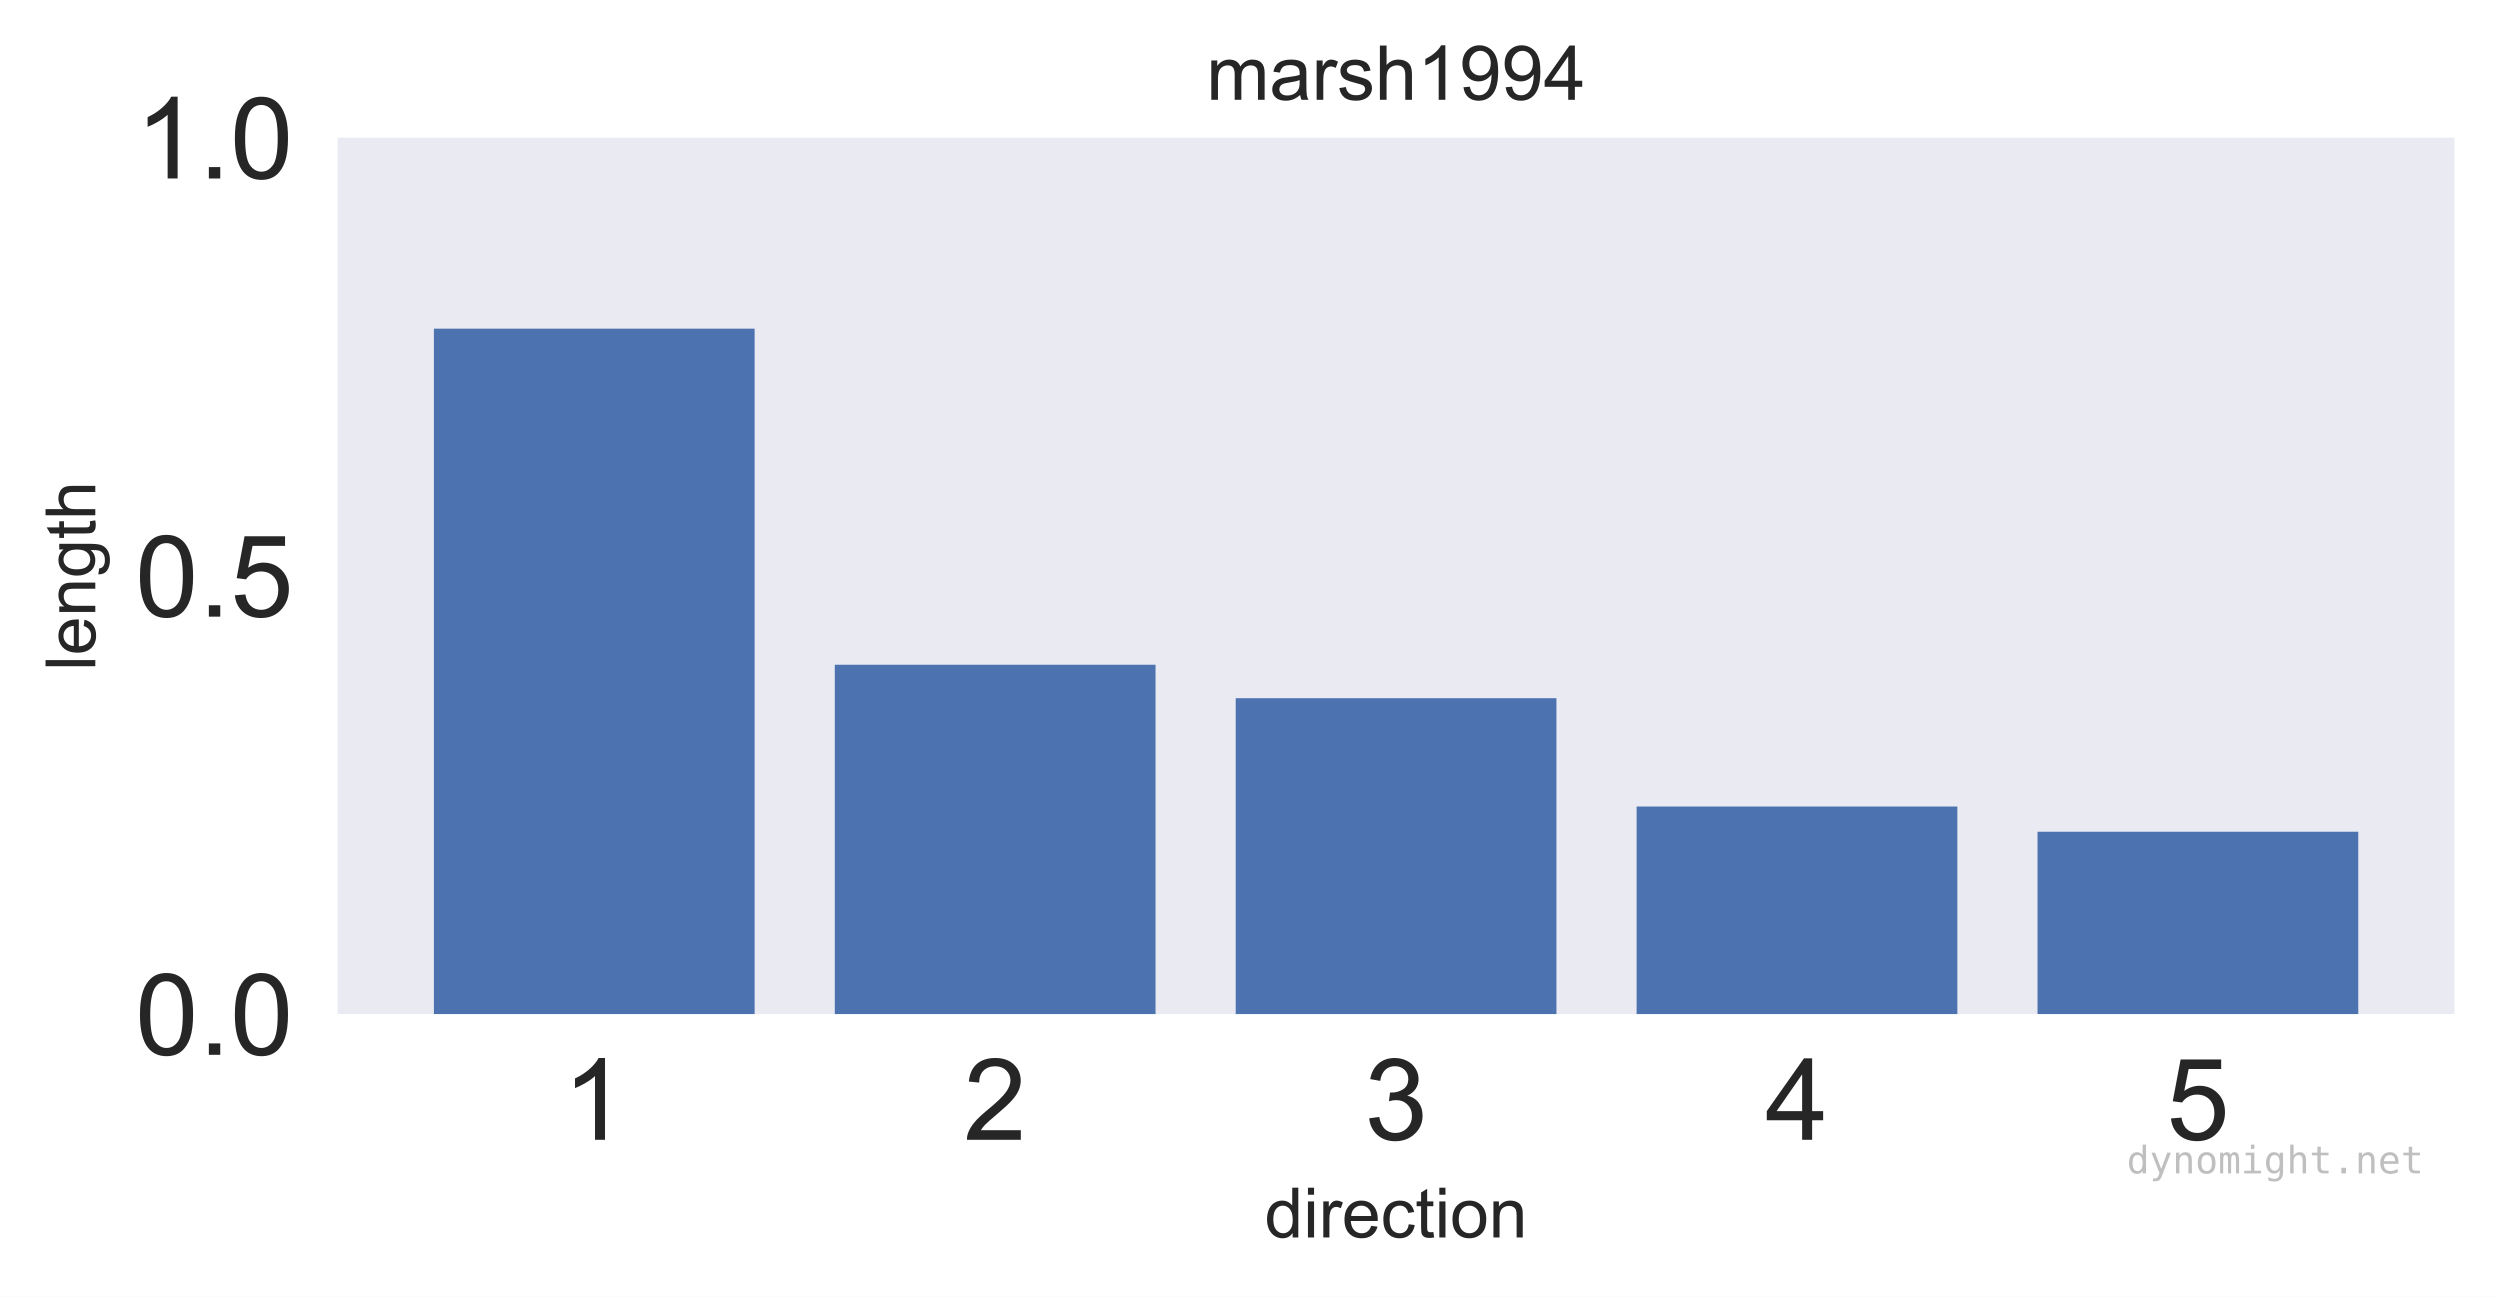
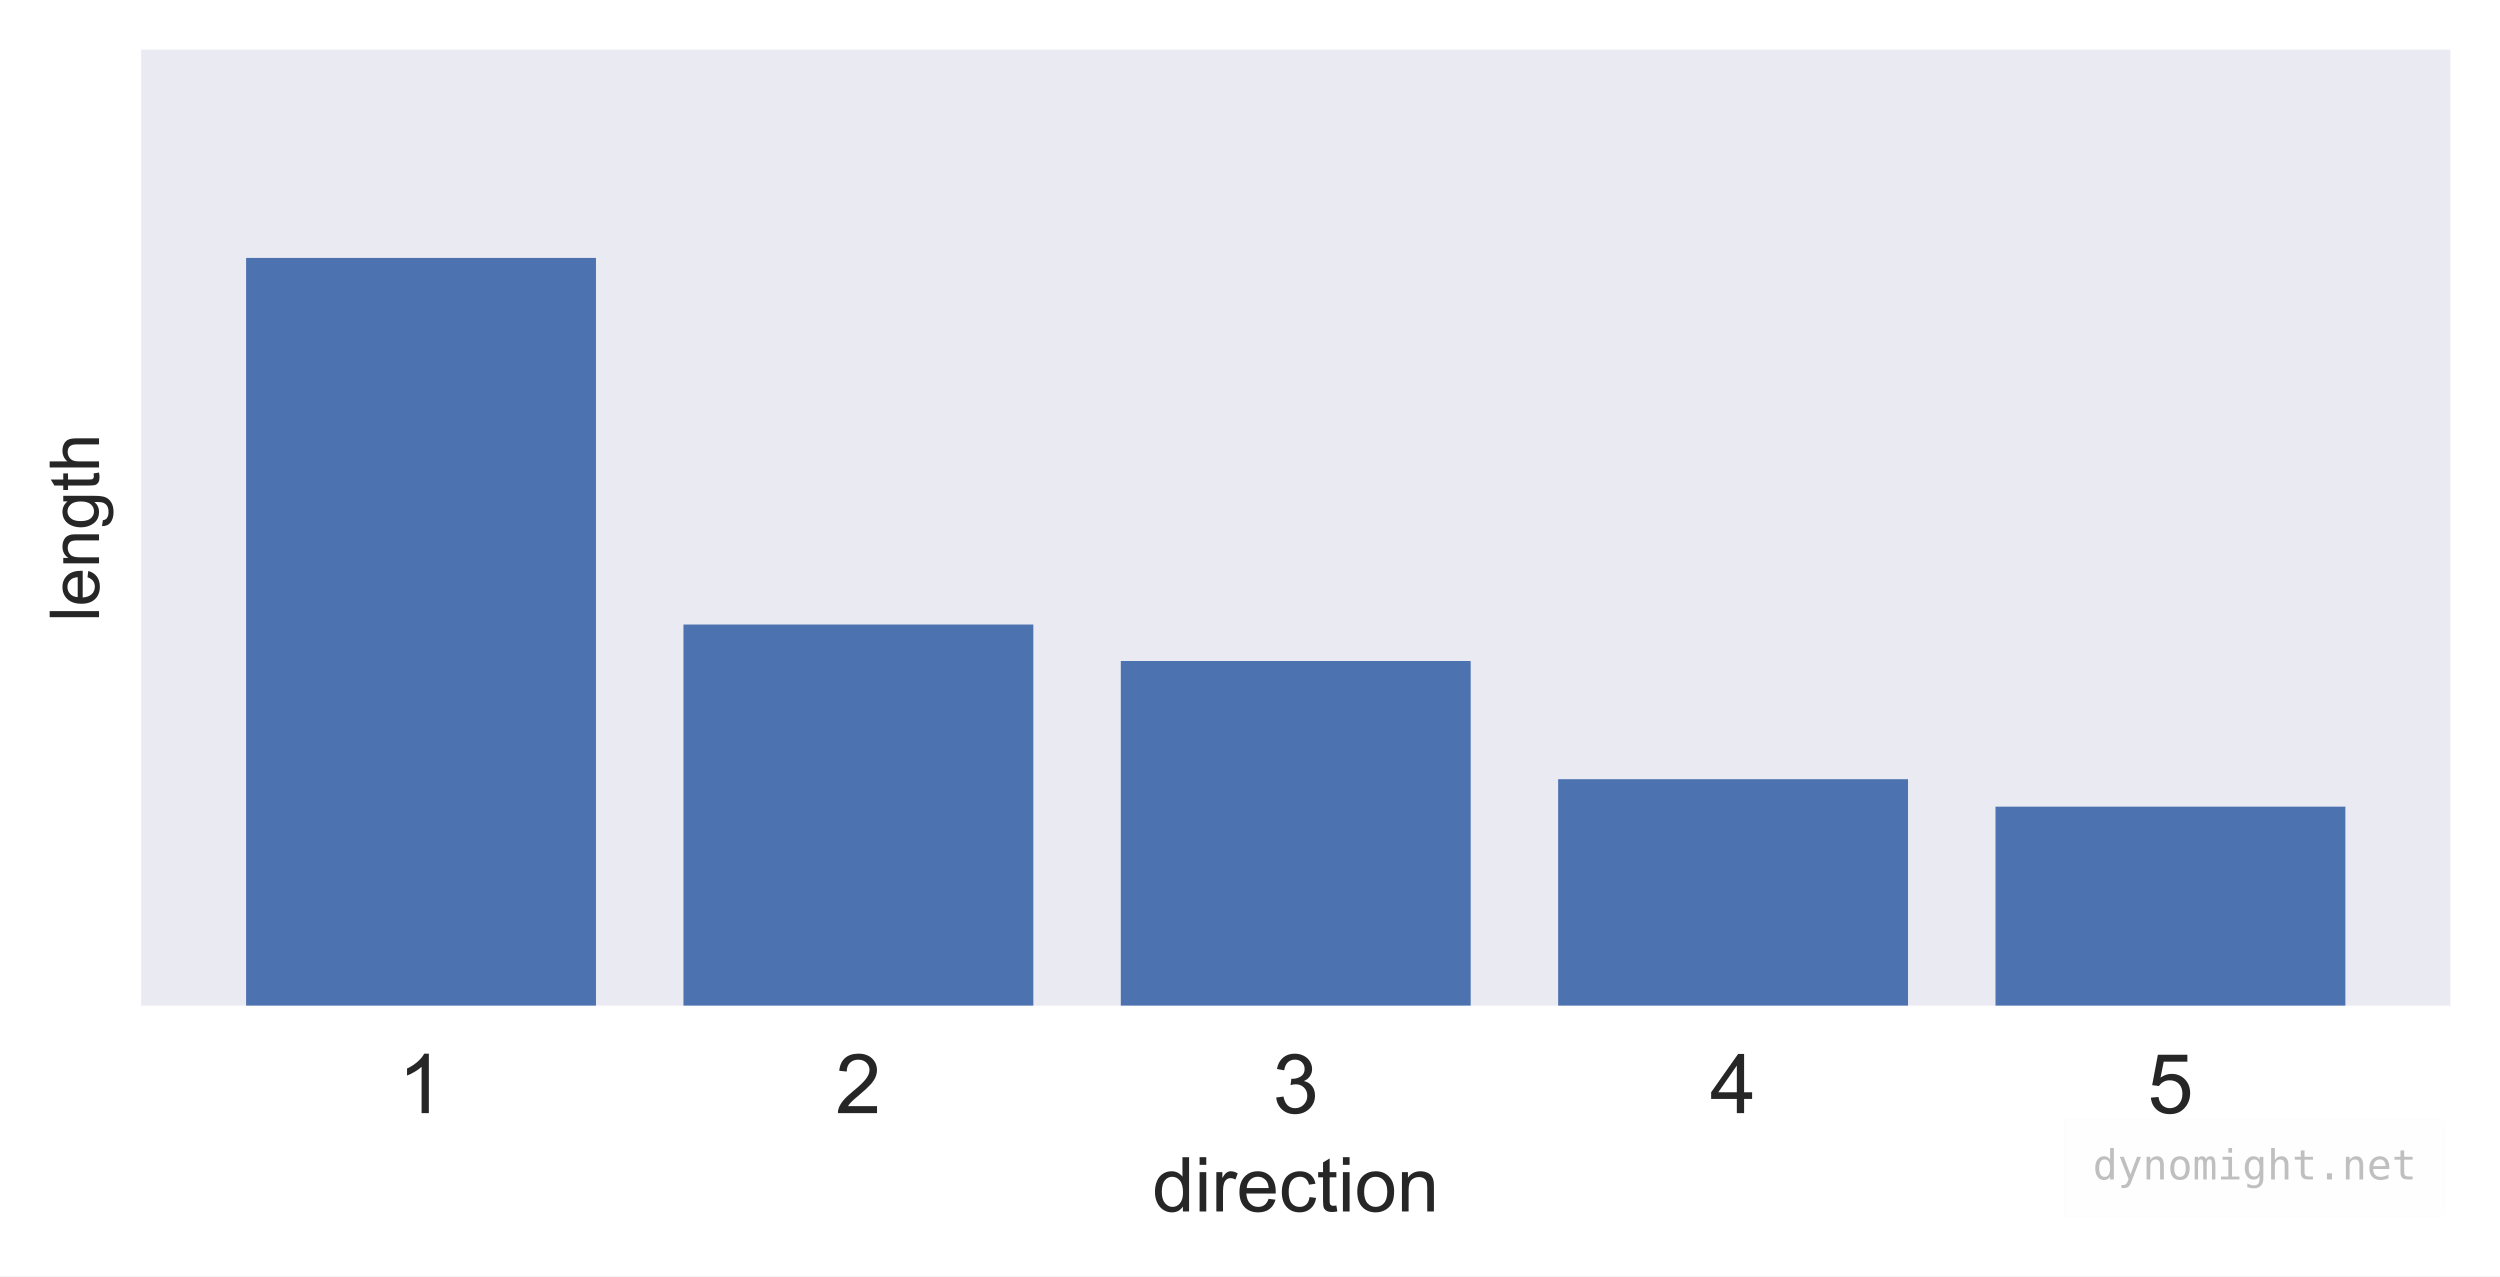
- <svg xmlns="http://www.w3.org/2000/svg" xmlns:xlink="http://www.w3.org/1999/xlink" height="205.111pt" version="1.1" viewBox="0 0 395.409 205.111" width="395.409pt">
+ <svg xmlns="http://www.w3.org/2000/svg" xmlns:xlink="http://www.w3.org/1999/xlink" height="185.034pt" version="1.1" viewBox="0 0 362.462 185.034" width="362.462pt">
  <defs>
    <style type="text/css">*{stroke-linecap:butt;stroke-linejoin:round;}</style>
  </defs>
  <g id="figure_1">
    <g id="patch_1">
-       <path d="M 0 205.111  L 395.409 205.111  L 395.409 0  L 0 0  z " style="fill:#ffffff;" />
+       <path d="M 0 185.034  L 362.462 185.034  L 362.462 0  L 0 0  z " style="fill:#ffffff;" />
    </g>
    <g id="axes_1">
      <g id="patch_2">
-         <path d="M 53.409 160.389  L 388.209 160.389  L 388.209 21.789  L 53.409 21.789  z " style="fill:#eaeaf2;" />
+         <path d="M 20.462 145.8  L 355.262 145.8  L 355.262 7.2  L 20.462 7.2  z " style="fill:#eaeaf2;" />
      </g>
      <g id="matplotlib.axis_1">
        <g id="xtick_1">
          <g id="line2d_1" />
          <g id="text_1">
-             <g style="fill:#262626;" transform="translate(88.98572 180.2734)scale(0.18 -0.18)">
+             <g style="fill:#262626;" transform="translate(57.70776 161.3894)scale(0.12 -0.12)">
              <defs>
                <path d="M 2384 0  L 1822 0  L 1822 3584  Q 1619 3391 1289 3197  Q 959 3003 697 2906  L 697 3450  Q 1169 3672 1522 3987  Q 1875 4303 2022 4600  L 2384 4600  L 2384 0  z " id="ArialMT-31" transform="scale(0.015625)" />
              </defs>
              <use xlink:href="#ArialMT-31" />
            </g>
          </g>
        </g>
        <g id="xtick_2">
          <g id="line2d_2" />
          <g id="text_2">
-             <g style="fill:#262626;" transform="translate(152.3948 180.2734)scale(0.18 -0.18)">
+             <g style="fill:#262626;" transform="translate(121.1168 161.3894)scale(0.12 -0.12)">
              <defs>
                <path d="M 3222 541  L 3222 0  L 194 0  Q 188 203 259 391  Q 375 700 629 1000  Q 884 1300 1366 1694  Q 2113 2306 2375 2664  Q 2638 3022 2638 3341  Q 2638 3675 2398 3904  Q 2159 4134 1775 4134  Q 1369 4134 1125 3890  Q 881 3647 878 3216  L 300 3275  Q 359 3922 746 4261  Q 1134 4600 1788 4600  Q 2447 4600 2831 4234  Q 3216 3869 3216 3328  Q 3216 3053 3103 2787  Q 2991 2522 2730 2228  Q 2469 1934 1863 1422  Q 1356 997 1212 845  Q 1069 694 975 541  L 3222 541  z " id="ArialMT-32" transform="scale(0.015625)" />
              </defs>
              <use xlink:href="#ArialMT-32" />
            </g>
          </g>
        </g>
        <g id="xtick_3">
          <g id="line2d_3" />
          <g id="text_3">
-             <g style="fill:#262626;" transform="translate(215.8039 180.2734)scale(0.18 -0.18)">
+             <g style="fill:#262626;" transform="translate(184.5259 161.3894)scale(0.12 -0.12)">
              <defs>
                <path d="M 269 1209  L 831 1284  Q 928 806 1161 595  Q 1394 384 1728 384  Q 2125 384 2398 659  Q 2672 934 2672 1341  Q 2672 1728 2419 1979  Q 2166 2231 1775 2231  Q 1616 2231 1378 2169  L 1441 2663  Q 1497 2656 1531 2656  Q 1891 2656 2178 2843  Q 2466 3031 2466 3422  Q 2466 3731 2256 3934  Q 2047 4138 1716 4138  Q 1388 4138 1169 3931  Q 950 3725 888 3313  L 325 3413  Q 428 3978 793 4289  Q 1159 4600 1703 4600  Q 2078 4600 2393 4439  Q 2709 4278 2876 4000  Q 3044 3722 3044 3409  Q 3044 3113 2884 2869  Q 2725 2625 2413 2481  Q 2819 2388 3044 2092  Q 3269 1797 3269 1353  Q 3269 753 2831 336  Q 2394 -81 1725 -81  Q 1122 -81 723 278  Q 325 638 269 1209  z " id="ArialMT-33" transform="scale(0.015625)" />
              </defs>
              <use xlink:href="#ArialMT-33" />
            </g>
          </g>
        </g>
        <g id="xtick_4">
          <g id="line2d_4" />
          <g id="text_4">
-             <g style="fill:#262626;" transform="translate(279.213 180.2734)scale(0.18 -0.18)">
+             <g style="fill:#262626;" transform="translate(247.935 161.3894)scale(0.12 -0.12)">
              <defs>
                <path d="M 2069 0  L 2069 1097  L 81 1097  L 81 1613  L 2172 4581  L 2631 4581  L 2631 1613  L 3250 1613  L 3250 1097  L 2631 1097  L 2631 0  L 2069 0  z M 2069 1613  L 2069 3678  L 634 1613  L 2069 1613  z " id="ArialMT-34" transform="scale(0.015625)" />
              </defs>
              <use xlink:href="#ArialMT-34" />
            </g>
          </g>
        </g>
        <g id="xtick_5">
          <g id="line2d_5" />
          <g id="text_5">
-             <g style="fill:#262626;" transform="translate(342.6221 180.2734)scale(0.18 -0.18)">
+             <g style="fill:#262626;" transform="translate(311.3441 161.3894)scale(0.12 -0.12)">
              <defs>
                <path d="M 266 1200  L 856 1250  Q 922 819 1161 601  Q 1400 384 1738 384  Q 2144 384 2425 690  Q 2706 997 2706 1503  Q 2706 1984 2436 2262  Q 2166 2541 1728 2541  Q 1456 2541 1237 2417  Q 1019 2294 894 2097  L 366 2166  L 809 4519  L 3088 4519  L 3088 3981  L 1259 3981  L 1013 2750  Q 1425 3038 1878 3038  Q 2478 3038 2890 2622  Q 3303 2206 3303 1553  Q 3303 931 2941 478  Q 2500 -78 1738 -78  Q 1113 -78 717 272  Q 322 622 266 1200  z " id="ArialMT-35" transform="scale(0.015625)" />
              </defs>
              <use xlink:href="#ArialMT-35" />
            </g>
          </g>
        </g>
        <g id="text_6">
-           <g style="fill:#262626;" transform="translate(200.0213 195.7245)scale(0.11 -0.11)">
+           <g style="fill:#262626;" transform="translate(167.0751 175.648)scale(0.11 -0.11)">
            <defs>
              <path d="M 2575 0  L 2575 419  Q 2259 -75 1647 -75  Q 1250 -75 917 144  Q 584 363 401 755  Q 219 1147 219 1656  Q 219 2153 384 2558  Q 550 2963 881 3178  Q 1213 3394 1622 3394  Q 1922 3394 2156 3267  Q 2391 3141 2538 2938  L 2538 4581  L 3097 4581  L 3097 0  L 2575 0  z M 797 1656  Q 797 1019 1065 703  Q 1334 388 1700 388  Q 2069 388 2326 689  Q 2584 991 2584 1609  Q 2584 2291 2321 2609  Q 2059 2928 1675 2928  Q 1300 2928 1048 2622  Q 797 2316 797 1656  z " id="ArialMT-64" transform="scale(0.015625)" />
              <path d="M 425 3934  L 425 4581  L 988 4581  L 988 3934  L 425 3934  z M 425 0  L 425 3319  L 988 3319  L 988 0  L 425 0  z " id="ArialMT-69" transform="scale(0.015625)" />
              <path d="M 416 0  L 416 3319  L 922 3319  L 922 2816  Q 1116 3169 1280 3281  Q 1444 3394 1641 3394  Q 1925 3394 2219 3213  L 2025 2691  Q 1819 2813 1613 2813  Q 1428 2813 1281 2702  Q 1134 2591 1072 2394  Q 978 2094 978 1738  L 978 0  L 416 0  z " id="ArialMT-72" transform="scale(0.015625)" />
              <path d="M 2694 1069  L 3275 997  Q 3138 488 2766 206  Q 2394 -75 1816 -75  Q 1088 -75 661 373  Q 234 822 234 1631  Q 234 2469 665 2931  Q 1097 3394 1784 3394  Q 2450 3394 2872 2941  Q 3294 2488 3294 1666  Q 3294 1616 3291 1516  L 816 1516  Q 847 969 1125 678  Q 1403 388 1819 388  Q 2128 388 2347 550  Q 2566 713 2694 1069  z M 847 1978  L 2700 1978  Q 2663 2397 2488 2606  Q 2219 2931 1791 2931  Q 1403 2931 1139 2672  Q 875 2413 847 1978  z " id="ArialMT-65" transform="scale(0.015625)" />
              <path d="M 2588 1216  L 3141 1144  Q 3050 572 2676 248  Q 2303 -75 1759 -75  Q 1078 -75 664 370  Q 250 816 250 1647  Q 250 2184 428 2587  Q 606 2991 970 3192  Q 1334 3394 1763 3394  Q 2303 3394 2647 3120  Q 2991 2847 3088 2344  L 2541 2259  Q 2463 2594 2264 2762  Q 2066 2931 1784 2931  Q 1359 2931 1093 2626  Q 828 2322 828 1663  Q 828 994 1084 691  Q 1341 388 1753 388  Q 2084 388 2306 591  Q 2528 794 2588 1216  z " id="ArialMT-63" transform="scale(0.015625)" />
              <path d="M 1650 503  L 1731 6  Q 1494 -44 1306 -44  Q 1000 -44 831 53  Q 663 150 594 308  Q 525 466 525 972  L 525 2881  L 113 2881  L 113 3319  L 525 3319  L 525 4141  L 1084 4478  L 1084 3319  L 1650 3319  L 1650 2881  L 1084 2881  L 1084 941  Q 1084 700 1114 631  Q 1144 563 1211 522  Q 1278 481 1403 481  Q 1497 481 1650 503  z " id="ArialMT-74" transform="scale(0.015625)" />
              <path d="M 213 1659  Q 213 2581 725 3025  Q 1153 3394 1769 3394  Q 2453 3394 2887 2945  Q 3322 2497 3322 1706  Q 3322 1066 3130 698  Q 2938 331 2570 128  Q 2203 -75 1769 -75  Q 1072 -75 642 372  Q 213 819 213 1659  z M 791 1659  Q 791 1022 1069 705  Q 1347 388 1769 388  Q 2188 388 2466 706  Q 2744 1025 2744 1678  Q 2744 2294 2464 2611  Q 2184 2928 1769 2928  Q 1347 2928 1069 2612  Q 791 2297 791 1659  z " id="ArialMT-6f" transform="scale(0.015625)" />
              <path d="M 422 0  L 422 3319  L 928 3319  L 928 2847  Q 1294 3394 1984 3394  Q 2284 3394 2536 3286  Q 2788 3178 2913 3003  Q 3038 2828 3088 2588  Q 3119 2431 3119 2041  L 3119 0  L 2556 0  L 2556 2019  Q 2556 2363 2490 2533  Q 2425 2703 2258 2804  Q 2091 2906 1866 2906  Q 1506 2906 1245 2678  Q 984 2450 984 1813  L 984 0  L 422 0  z " id="ArialMT-6e" transform="scale(0.015625)" />
            </defs>
            <use xlink:href="#ArialMT-64" />
            <use x="55.615" xlink:href="#ArialMT-69" />
            <use x="77.832" xlink:href="#ArialMT-72" />
            <use x="111.133" xlink:href="#ArialMT-65" />
            <use x="166.748" xlink:href="#ArialMT-63" />
            <use x="216.748" xlink:href="#ArialMT-74" />
            <use x="244.531" xlink:href="#ArialMT-69" />
            <use x="266.748" xlink:href="#ArialMT-6f" />
            <use x="322.363" xlink:href="#ArialMT-6e" />
          </g>
        </g>
      </g>
      <g id="matplotlib.axis_2">
-         <g id="ytick_1">
-           <g id="line2d_6" />
-           <g id="text_7">
-             <g style="fill:#262626;" transform="translate(21.38875 166.8314)scale(0.18 -0.18)">
-               <defs>
-                 <path d="M 266 2259  Q 266 3072 433 3567  Q 600 4063 929 4331  Q 1259 4600 1759 4600  Q 2128 4600 2406 4451  Q 2684 4303 2865 4023  Q 3047 3744 3150 3342  Q 3253 2941 3253 2259  Q 3253 1453 3087 958  Q 2922 463 2592 192  Q 2263 -78 1759 -78  Q 1097 -78 719 397  Q 266 969 266 2259  z M 844 2259  Q 844 1131 1108 757  Q 1372 384 1759 384  Q 2147 384 2411 759  Q 2675 1134 2675 2259  Q 2675 3391 2411 3762  Q 2147 4134 1753 4134  Q 1366 4134 1134 3806  Q 844 3388 844 2259  z " id="ArialMT-30" transform="scale(0.015625)" />
-                 <path d="M 581 0  L 581 641  L 1222 641  L 1222 0  L 581 0  z " id="ArialMT-2e" transform="scale(0.015625)" />
-               </defs>
-               <use xlink:href="#ArialMT-30" />
-               <use x="55.615" xlink:href="#ArialMT-2e" />
-               <use x="83.398" xlink:href="#ArialMT-30" />
-             </g>
-           </g>
-         </g>
-         <g id="ytick_2">
-           <g id="line2d_7" />
-           <g id="text_8">
-             <g style="fill:#262626;" transform="translate(21.38875 97.53141)scale(0.18 -0.18)">
-               <use xlink:href="#ArialMT-30" />
-               <use x="55.615" xlink:href="#ArialMT-2e" />
-               <use x="83.398" xlink:href="#ArialMT-35" />
-             </g>
-           </g>
-         </g>
-         <g id="ytick_3">
-           <g id="line2d_8" />
-           <g id="text_9">
-             <g style="fill:#262626;" transform="translate(21.38875 28.23141)scale(0.18 -0.18)">
-               <use xlink:href="#ArialMT-31" />
-               <use x="55.615" xlink:href="#ArialMT-2e" />
-               <use x="83.398" xlink:href="#ArialMT-30" />
-             </g>
-           </g>
-         </g>
-         <g id="text_10">
-           <g style="fill:#262626;" transform="translate(15.07359 106.0734)rotate(-90)scale(0.11 -0.11)">
+         <g id="text_7">
+           <g style="fill:#262626;" transform="translate(14.35781 90.12188)rotate(-90)scale(0.1 -0.1)">
            <defs>
              <path d="M 409 0  L 409 4581  L 972 4581  L 972 0  L 409 0  z " id="ArialMT-6c" transform="scale(0.015625)" />
              <path d="M 319 -275  L 866 -356  Q 900 -609 1056 -725  Q 1266 -881 1628 -881  Q 2019 -881 2231 -725  Q 2444 -569 2519 -288  Q 2563 -116 2559 434  Q 2191 0 1641 0  Q 956 0 581 494  Q 206 988 206 1678  Q 206 2153 378 2554  Q 550 2956 876 3175  Q 1203 3394 1644 3394  Q 2231 3394 2613 2919  L 2613 3319  L 3131 3319  L 3131 450  Q 3131 -325 2973 -648  Q 2816 -972 2473 -1159  Q 2131 -1347 1631 -1347  Q 1038 -1347 672 -1080  Q 306 -813 319 -275  z M 784 1719  Q 784 1066 1043 766  Q 1303 466 1694 466  Q 2081 466 2343 764  Q 2606 1063 2606 1700  Q 2606 2309 2336 2618  Q 2066 2928 1684 2928  Q 1309 2928 1046 2623  Q 784 2319 784 1719  z " id="ArialMT-67" transform="scale(0.015625)" />
              <path d="M 422 0  L 422 4581  L 984 4581  L 984 2938  Q 1378 3394 1978 3394  Q 2347 3394 2619 3248  Q 2891 3103 3008 2847  Q 3125 2591 3125 2103  L 3125 0  L 2563 0  L 2563 2103  Q 2563 2525 2380 2717  Q 2197 2909 1863 2909  Q 1613 2909 1392 2779  Q 1172 2650 1078 2428  Q 984 2206 984 1816  L 984 0  L 422 0  z " id="ArialMT-68" transform="scale(0.015625)" />
            </defs>
            <use xlink:href="#ArialMT-6c" />
            <use x="22.217" xlink:href="#ArialMT-65" />
            <use x="77.832" xlink:href="#ArialMT-6e" />
            <use x="133.447" xlink:href="#ArialMT-67" />
            <use x="189.062" xlink:href="#ArialMT-74" />
            <use x="216.846" xlink:href="#ArialMT-68" />
          </g>
        </g>
      </g>
      <g id="patch_3">
-         <path clip-path="url(#p81c9b58ed2)" d="M 68.627 160.389  L 119.354 160.389  L 119.354 51.985  L 68.627 51.985  z " style="fill:#4c72b0;" />
+         <path clip-path="url(#p8019b79f96)" d="M 35.681 145.8  L 86.408 145.8  L 86.408 37.396  L 35.681 37.396  z " style="fill:#4c72b0;" />
      </g>
      <g id="patch_4">
-         <path clip-path="url(#p81c9b58ed2)" d="M 132.036 160.389  L 182.763 160.389  L 182.763 105.136  L 132.036 105.136  z " style="fill:#4c72b0;" />
+         <path clip-path="url(#p8019b79f96)" d="M 99.09 145.8  L 149.817 145.8  L 149.817 90.547  L 99.09 90.547  z " style="fill:#4c72b0;" />
      </g>
      <g id="patch_5">
-         <path clip-path="url(#p81c9b58ed2)" d="M 195.445 160.389  L 246.172 160.389  L 246.172 110.427  L 195.445 110.427  z " style="fill:#4c72b0;" />
+         <path clip-path="url(#p8019b79f96)" d="M 162.499 145.8  L 213.226 145.8  L 213.226 95.838  L 162.499 95.838  z " style="fill:#4c72b0;" />
      </g>
      <g id="patch_6">
-         <path clip-path="url(#p81c9b58ed2)" d="M 258.854 160.389  L 309.581 160.389  L 309.581 127.565  L 258.854 127.565  z " style="fill:#4c72b0;" />
+         <path clip-path="url(#p8019b79f96)" d="M 225.908 145.8  L 276.635 145.8  L 276.635 112.976  L 225.908 112.976  z " style="fill:#4c72b0;" />
      </g>
      <g id="patch_7">
-         <path clip-path="url(#p81c9b58ed2)" d="M 322.263 160.389  L 372.991 160.389  L 372.991 131.545  L 322.263 131.545  z " style="fill:#4c72b0;" />
+         <path clip-path="url(#p8019b79f96)" d="M 289.317 145.8  L 340.044 145.8  L 340.044 116.955  L 289.317 116.955  z " style="fill:#4c72b0;" />
      </g>
      <g id="patch_8">
-         <path d="M 53.409 160.389  L 53.409 21.789  " style="fill:none;" />
+         <path d="M 20.462 145.8  L 20.462 7.2  " style="fill:none;" />
      </g>
      <g id="patch_9">
-         <path d="M 388.209 160.389  L 388.209 21.789  " style="fill:none;" />
+         <path d="M 355.262 145.8  L 355.262 7.2  " style="fill:none;" />
      </g>
      <g id="patch_10">
-         <path d="M 53.409 160.389  L 388.209 160.389  " style="fill:none;" />
+         <path d="M 20.462 145.8  L 355.262 145.8  " style="fill:none;" />
      </g>
      <g id="patch_11">
-         <path d="M 53.409 21.789  L 388.209 21.789  " style="fill:none;" />
-       </g>
-       <g id="text_11">
-         <g style="fill:#262626;" transform="translate(190.7937 15.78937)scale(0.12 -0.12)">
-           <defs>
-             <path d="M 422 0  L 422 3319  L 925 3319  L 925 2853  Q 1081 3097 1340 3245  Q 1600 3394 1931 3394  Q 2300 3394 2536 3241  Q 2772 3088 2869 2813  Q 3263 3394 3894 3394  Q 4388 3394 4653 3120  Q 4919 2847 4919 2278  L 4919 0  L 4359 0  L 4359 2091  Q 4359 2428 4304 2576  Q 4250 2725 4106 2815  Q 3963 2906 3769 2906  Q 3419 2906 3187 2673  Q 2956 2441 2956 1928  L 2956 0  L 2394 0  L 2394 2156  Q 2394 2531 2256 2718  Q 2119 2906 1806 2906  Q 1569 2906 1367 2781  Q 1166 2656 1075 2415  Q 984 2175 984 1722  L 984 0  L 422 0  z " id="ArialMT-6d" transform="scale(0.015625)" />
-             <path d="M 2588 409  Q 2275 144 1986 34  Q 1697 -75 1366 -75  Q 819 -75 525 192  Q 231 459 231 875  Q 231 1119 342 1320  Q 453 1522 633 1644  Q 813 1766 1038 1828  Q 1203 1872 1538 1913  Q 2219 1994 2541 2106  Q 2544 2222 2544 2253  Q 2544 2597 2384 2738  Q 2169 2928 1744 2928  Q 1347 2928 1158 2789  Q 969 2650 878 2297  L 328 2372  Q 403 2725 575 2942  Q 747 3159 1072 3276  Q 1397 3394 1825 3394  Q 2250 3394 2515 3294  Q 2781 3194 2906 3042  Q 3031 2891 3081 2659  Q 3109 2516 3109 2141  L 3109 1391  Q 3109 606 3145 398  Q 3181 191 3288 0  L 2700 0  Q 2613 175 2588 409  z M 2541 1666  Q 2234 1541 1622 1453  Q 1275 1403 1131 1340  Q 988 1278 909 1158  Q 831 1038 831 891  Q 831 666 1001 516  Q 1172 366 1500 366  Q 1825 366 2078 508  Q 2331 650 2450 897  Q 2541 1088 2541 1459  L 2541 1666  z " id="ArialMT-61" transform="scale(0.015625)" />
-             <path d="M 197 991  L 753 1078  Q 800 744 1014 566  Q 1228 388 1613 388  Q 2000 388 2187 545  Q 2375 703 2375 916  Q 2375 1106 2209 1216  Q 2094 1291 1634 1406  Q 1016 1563 777 1677  Q 538 1791 414 1992  Q 291 2194 291 2438  Q 291 2659 392 2848  Q 494 3038 669 3163  Q 800 3259 1026 3326  Q 1253 3394 1513 3394  Q 1903 3394 2198 3281  Q 2494 3169 2634 2976  Q 2775 2784 2828 2463  L 2278 2388  Q 2241 2644 2061 2787  Q 1881 2931 1553 2931  Q 1166 2931 1000 2803  Q 834 2675 834 2503  Q 834 2394 903 2306  Q 972 2216 1119 2156  Q 1203 2125 1616 2013  Q 2213 1853 2448 1751  Q 2684 1650 2818 1456  Q 2953 1263 2953 975  Q 2953 694 2789 445  Q 2625 197 2315 61  Q 2006 -75 1616 -75  Q 969 -75 630 194  Q 291 463 197 991  z " id="ArialMT-73" transform="scale(0.015625)" />
-             <path d="M 350 1059  L 891 1109  Q 959 728 1153 556  Q 1347 384 1650 384  Q 1909 384 2104 503  Q 2300 622 2425 820  Q 2550 1019 2634 1356  Q 2719 1694 2719 2044  Q 2719 2081 2716 2156  Q 2547 1888 2255 1720  Q 1963 1553 1622 1553  Q 1053 1553 659 1965  Q 266 2378 266 3053  Q 266 3750 677 4175  Q 1088 4600 1706 4600  Q 2153 4600 2523 4359  Q 2894 4119 3086 3673  Q 3278 3228 3278 2384  Q 3278 1506 3087 986  Q 2897 466 2520 194  Q 2144 -78 1638 -78  Q 1100 -78 759 220  Q 419 519 350 1059  z M 2653 3081  Q 2653 3566 2395 3850  Q 2138 4134 1775 4134  Q 1400 4134 1122 3828  Q 844 3522 844 3034  Q 844 2597 1108 2323  Q 1372 2050 1759 2050  Q 2150 2050 2401 2323  Q 2653 2597 2653 3081  z " id="ArialMT-39" transform="scale(0.015625)" />
-           </defs>
-           <use xlink:href="#ArialMT-6d" />
-           <use x="83.301" xlink:href="#ArialMT-61" />
-           <use x="138.916" xlink:href="#ArialMT-72" />
-           <use x="172.217" xlink:href="#ArialMT-73" />
-           <use x="222.217" xlink:href="#ArialMT-68" />
-           <use x="277.832" xlink:href="#ArialMT-31" />
-           <use x="333.447" xlink:href="#ArialMT-39" />
-           <use x="389.062" xlink:href="#ArialMT-39" />
-           <use x="444.678" xlink:href="#ArialMT-34" />
-         </g>
+         <path d="M 20.462 7.2  L 355.262 7.2  " style="fill:none;" />
      </g>
    </g>
-     <g id="text_12">
-       <g style="fill:#808080;opacity:0.5;" transform="translate(336.3687 185.5894)scale(0.06 -0.06)">
-         <defs>
-           <path d="M 2681 3053  L 2681 4863  L 3256 4863  L 3256 0  L 2681 0  L 2681 441  Q 2538 181 2298 45  Q 2059 -91 1747 -91  Q 1113 -91 748 401  Q 384 894 384 1759  Q 384 2613 750 3098  Q 1116 3584 1747 3584  Q 2063 3584 2303 3448  Q 2544 3313 2681 3053  z M 991 1747  Q 991 1078 1203 737  Q 1416 397 1831 397  Q 2247 397 2464 740  Q 2681 1084 2681 1747  Q 2681 2413 2464 2755  Q 2247 3097 1831 3097  Q 1416 3097 1203 2756  Q 991 2416 991 1747  z " id="DejaVuSansMono-64" transform="scale(0.015625)" />
-           <path d="M 2681 1125  Q 2538 759 2316 163  Q 2006 -663 1900 -844  Q 1756 -1088 1540 -1209  Q 1325 -1331 1038 -1331  L 575 -1331  L 575 -850  L 916 -850  Q 1169 -850 1312 -703  Q 1456 -556 1678 56  L 325 3500  L 934 3500  L 1972 763  L 2994 3500  L 3603 3500  L 2681 1125  z " id="DejaVuSansMono-79" transform="scale(0.015625)" />
-           <path d="M 3284 2169  L 3284 0  L 2706 0  L 2706 2169  Q 2706 2641 2540 2862  Q 2375 3084 2022 3084  Q 1619 3084 1401 2798  Q 1184 2513 1184 1978  L 1184 0  L 609 0  L 609 3500  L 1184 3500  L 1184 2975  Q 1338 3275 1600 3429  Q 1863 3584 2222 3584  Q 2756 3584 3020 3232  Q 3284 2881 3284 2169  z " id="DejaVuSansMono-6e" transform="scale(0.015625)" />
-           <path d="M 1925 3097  Q 1488 3097 1263 2756  Q 1038 2416 1038 1747  Q 1038 1081 1263 739  Q 1488 397 1925 397  Q 2366 397 2591 739  Q 2816 1081 2816 1747  Q 2816 2416 2591 2756  Q 2366 3097 1925 3097  z M 1925 3584  Q 2653 3584 3039 3112  Q 3425 2641 3425 1747  Q 3425 850 3040 379  Q 2656 -91 1925 -91  Q 1197 -91 812 379  Q 428 850 428 1747  Q 428 2641 812 3112  Q 1197 3584 1925 3584  z " id="DejaVuSansMono-6f" transform="scale(0.015625)" />
-           <path d="M 2113 3144  Q 2219 3369 2383 3476  Q 2547 3584 2778 3584  Q 3200 3584 3373 3257  Q 3547 2931 3547 2028  L 3547 0  L 3022 0  L 3022 2003  Q 3022 2744 2939 2923  Q 2856 3103 2638 3103  Q 2388 3103 2295 2911  Q 2203 2719 2203 2003  L 2203 0  L 1678 0  L 1678 2003  Q 1678 2753 1589 2928  Q 1500 3103 1269 3103  Q 1041 3103 952 2911  Q 863 2719 863 2003  L 863 0  L 341 0  L 341 3500  L 863 3500  L 863 3200  Q 966 3388 1120 3486  Q 1275 3584 1472 3584  Q 1709 3584 1867 3475  Q 2025 3366 2113 3144  z " id="DejaVuSansMono-6d" transform="scale(0.015625)" />
-           <path d="M 800 3500  L 2272 3500  L 2272 447  L 3413 447  L 3413 0  L 556 0  L 556 447  L 1697 447  L 1697 3053  L 800 3053  L 800 3500  z M 1697 4863  L 2272 4863  L 2272 4134  L 1697 4134  L 1697 4863  z " id="DejaVuSansMono-69" transform="scale(0.015625)" />
-           <path d="M 2681 1778  Q 2681 2425 2470 2761  Q 2259 3097 1856 3097  Q 1434 3097 1212 2761  Q 991 2425 991 1778  Q 991 1131 1214 792  Q 1438 453 1863 453  Q 2259 453 2470 793  Q 2681 1134 2681 1778  z M 3256 225  Q 3256 -563 2884 -969  Q 2513 -1375 1791 -1375  Q 1553 -1375 1293 -1331  Q 1034 -1288 775 -1203  L 775 -634  Q 1081 -778 1331 -847  Q 1581 -916 1791 -916  Q 2256 -916 2468 -662  Q 2681 -409 2681 141  L 2681 166  L 2681 556  Q 2544 263 2306 119  Q 2069 -25 1728 -25  Q 1116 -25 750 465  Q 384 956 384 1778  Q 384 2603 750 3093  Q 1116 3584 1728 3584  Q 2066 3584 2300 3450  Q 2534 3316 2681 3034  L 2681 3488  L 3256 3488  L 3256 225  z " id="DejaVuSansMono-67" transform="scale(0.015625)" />
-           <path d="M 3284 2169  L 3284 0  L 2706 0  L 2706 2169  Q 2706 2641 2540 2862  Q 2375 3084 2022 3084  Q 1619 3084 1401 2798  Q 1184 2513 1184 1978  L 1184 0  L 609 0  L 609 4863  L 1184 4863  L 1184 2975  Q 1338 3275 1600 3429  Q 1863 3584 2222 3584  Q 2756 3584 3020 3232  Q 3284 2881 3284 2169  z " id="DejaVuSansMono-68" transform="scale(0.015625)" />
-           <path d="M 1919 4494  L 1919 3500  L 3225 3500  L 3225 3053  L 1919 3053  L 1919 1153  Q 1919 766 2066 612  Q 2213 459 2578 459  L 3225 459  L 3225 0  L 2522 0  Q 1875 0 1609 259  Q 1344 519 1344 1153  L 1344 3053  L 409 3053  L 409 3500  L 1344 3500  L 1344 4494  L 1919 4494  z " id="DejaVuSansMono-74" transform="scale(0.015625)" />
-           <path d="M 1528 953  L 2316 953  L 2316 0  L 1528 0  L 1528 953  z " id="DejaVuSansMono-2e" transform="scale(0.015625)" />
-           <path d="M 3475 1894  L 3475 1613  L 984 1613  L 984 1594  Q 984 1022 1282 709  Q 1581 397 2125 397  Q 2400 397 2700 484  Q 3000 572 3341 750  L 3341 178  Q 3013 44 2708 -23  Q 2403 -91 2119 -91  Q 1303 -91 843 398  Q 384 888 384 1747  Q 384 2584 834 3084  Q 1284 3584 2034 3584  Q 2703 3584 3089 3131  Q 3475 2678 3475 1894  z M 2900 2063  Q 2888 2569 2661 2833  Q 2434 3097 2009 3097  Q 1594 3097 1325 2822  Q 1056 2547 1006 2059  L 2900 2063  z " id="DejaVuSansMono-65" transform="scale(0.015625)" />
-         </defs>
-         <use xlink:href="#DejaVuSansMono-64" />
-         <use x="60.205" xlink:href="#DejaVuSansMono-79" />
-         <use x="120.41" xlink:href="#DejaVuSansMono-6e" />
-         <use x="180.615" xlink:href="#DejaVuSansMono-6f" />
-         <use x="240.82" xlink:href="#DejaVuSansMono-6d" />
-         <use x="301.025" xlink:href="#DejaVuSansMono-69" />
-         <use x="361.23" xlink:href="#DejaVuSansMono-67" />
-         <use x="421.436" xlink:href="#DejaVuSansMono-68" />
-         <use x="481.641" xlink:href="#DejaVuSansMono-74" />
-         <use x="541.846" xlink:href="#DejaVuSansMono-2e" />
-         <use x="602.051" xlink:href="#DejaVuSansMono-6e" />
-         <use x="662.256" xlink:href="#DejaVuSansMono-65" />
-         <use x="722.461" xlink:href="#DejaVuSansMono-74" />
+     <g id="text_8">
+       <g id="patch_12">
+         <a xlink:href="https://dynomight.net">
+           <path d="M 299.402 176.309  L 354.401 176.309  L 354.401 162.421  L 299.402 162.421  z " style="fill:#4c72b0;opacity:0.01;stroke:#000000;stroke-linejoin:miter;stroke-width:0.3;" />
+         </a>
      </g>
+       <a xlink:href="https://dynomight.net">
+         <g style="fill:#808080;opacity:0.5;" transform="translate(303.4225 171)scale(0.06 -0.06)">
+           <defs>
+             <path d="M 2681 3053  L 2681 4863  L 3256 4863  L 3256 0  L 2681 0  L 2681 441  Q 2538 181 2298 45  Q 2059 -91 1747 -91  Q 1113 -91 748 401  Q 384 894 384 1759  Q 384 2613 750 3098  Q 1116 3584 1747 3584  Q 2063 3584 2303 3448  Q 2544 3313 2681 3053  z M 991 1747  Q 991 1078 1203 737  Q 1416 397 1831 397  Q 2247 397 2464 740  Q 2681 1084 2681 1747  Q 2681 2413 2464 2755  Q 2247 3097 1831 3097  Q 1416 3097 1203 2756  Q 991 2416 991 1747  z " id="DejaVuSansMono-64" transform="scale(0.015625)" />
+             <path d="M 2681 1125  Q 2538 759 2316 163  Q 2006 -663 1900 -844  Q 1756 -1088 1540 -1209  Q 1325 -1331 1038 -1331  L 575 -1331  L 575 -850  L 916 -850  Q 1169 -850 1312 -703  Q 1456 -556 1678 56  L 325 3500  L 934 3500  L 1972 763  L 2994 3500  L 3603 3500  L 2681 1125  z " id="DejaVuSansMono-79" transform="scale(0.015625)" />
+             <path d="M 3284 2169  L 3284 0  L 2706 0  L 2706 2169  Q 2706 2641 2540 2862  Q 2375 3084 2022 3084  Q 1619 3084 1401 2798  Q 1184 2513 1184 1978  L 1184 0  L 609 0  L 609 3500  L 1184 3500  L 1184 2975  Q 1338 3275 1600 3429  Q 1863 3584 2222 3584  Q 2756 3584 3020 3232  Q 3284 2881 3284 2169  z " id="DejaVuSansMono-6e" transform="scale(0.015625)" />
+             <path d="M 1925 3097  Q 1488 3097 1263 2756  Q 1038 2416 1038 1747  Q 1038 1081 1263 739  Q 1488 397 1925 397  Q 2366 397 2591 739  Q 2816 1081 2816 1747  Q 2816 2416 2591 2756  Q 2366 3097 1925 3097  z M 1925 3584  Q 2653 3584 3039 3112  Q 3425 2641 3425 1747  Q 3425 850 3040 379  Q 2656 -91 1925 -91  Q 1197 -91 812 379  Q 428 850 428 1747  Q 428 2641 812 3112  Q 1197 3584 1925 3584  z " id="DejaVuSansMono-6f" transform="scale(0.015625)" />
+             <path d="M 2113 3144  Q 2219 3369 2383 3476  Q 2547 3584 2778 3584  Q 3200 3584 3373 3257  Q 3547 2931 3547 2028  L 3547 0  L 3022 0  L 3022 2003  Q 3022 2744 2939 2923  Q 2856 3103 2638 3103  Q 2388 3103 2295 2911  Q 2203 2719 2203 2003  L 2203 0  L 1678 0  L 1678 2003  Q 1678 2753 1589 2928  Q 1500 3103 1269 3103  Q 1041 3103 952 2911  Q 863 2719 863 2003  L 863 0  L 341 0  L 341 3500  L 863 3500  L 863 3200  Q 966 3388 1120 3486  Q 1275 3584 1472 3584  Q 1709 3584 1867 3475  Q 2025 3366 2113 3144  z " id="DejaVuSansMono-6d" transform="scale(0.015625)" />
+             <path d="M 800 3500  L 2272 3500  L 2272 447  L 3413 447  L 3413 0  L 556 0  L 556 447  L 1697 447  L 1697 3053  L 800 3053  L 800 3500  z M 1697 4863  L 2272 4863  L 2272 4134  L 1697 4134  L 1697 4863  z " id="DejaVuSansMono-69" transform="scale(0.015625)" />
+             <path d="M 2681 1778  Q 2681 2425 2470 2761  Q 2259 3097 1856 3097  Q 1434 3097 1212 2761  Q 991 2425 991 1778  Q 991 1131 1214 792  Q 1438 453 1863 453  Q 2259 453 2470 793  Q 2681 1134 2681 1778  z M 3256 225  Q 3256 -563 2884 -969  Q 2513 -1375 1791 -1375  Q 1553 -1375 1293 -1331  Q 1034 -1288 775 -1203  L 775 -634  Q 1081 -778 1331 -847  Q 1581 -916 1791 -916  Q 2256 -916 2468 -662  Q 2681 -409 2681 141  L 2681 166  L 2681 556  Q 2544 263 2306 119  Q 2069 -25 1728 -25  Q 1116 -25 750 465  Q 384 956 384 1778  Q 384 2603 750 3093  Q 1116 3584 1728 3584  Q 2066 3584 2300 3450  Q 2534 3316 2681 3034  L 2681 3488  L 3256 3488  L 3256 225  z " id="DejaVuSansMono-67" transform="scale(0.015625)" />
+             <path d="M 3284 2169  L 3284 0  L 2706 0  L 2706 2169  Q 2706 2641 2540 2862  Q 2375 3084 2022 3084  Q 1619 3084 1401 2798  Q 1184 2513 1184 1978  L 1184 0  L 609 0  L 609 4863  L 1184 4863  L 1184 2975  Q 1338 3275 1600 3429  Q 1863 3584 2222 3584  Q 2756 3584 3020 3232  Q 3284 2881 3284 2169  z " id="DejaVuSansMono-68" transform="scale(0.015625)" />
+             <path d="M 1919 4494  L 1919 3500  L 3225 3500  L 3225 3053  L 1919 3053  L 1919 1153  Q 1919 766 2066 612  Q 2213 459 2578 459  L 3225 459  L 3225 0  L 2522 0  Q 1875 0 1609 259  Q 1344 519 1344 1153  L 1344 3053  L 409 3053  L 409 3500  L 1344 3500  L 1344 4494  L 1919 4494  z " id="DejaVuSansMono-74" transform="scale(0.015625)" />
+             <path d="M 1528 953  L 2316 953  L 2316 0  L 1528 0  L 1528 953  z " id="DejaVuSansMono-2e" transform="scale(0.015625)" />
+             <path d="M 3475 1894  L 3475 1613  L 984 1613  L 984 1594  Q 984 1022 1282 709  Q 1581 397 2125 397  Q 2400 397 2700 484  Q 3000 572 3341 750  L 3341 178  Q 3013 44 2708 -23  Q 2403 -91 2119 -91  Q 1303 -91 843 398  Q 384 888 384 1747  Q 384 2584 834 3084  Q 1284 3584 2034 3584  Q 2703 3584 3089 3131  Q 3475 2678 3475 1894  z M 2900 2063  Q 2888 2569 2661 2833  Q 2434 3097 2009 3097  Q 1594 3097 1325 2822  Q 1056 2547 1006 2059  L 2900 2063  z " id="DejaVuSansMono-65" transform="scale(0.015625)" />
+           </defs>
+           <use xlink:href="#DejaVuSansMono-64" />
+           <use x="60.205" xlink:href="#DejaVuSansMono-79" />
+           <use x="120.41" xlink:href="#DejaVuSansMono-6e" />
+           <use x="180.615" xlink:href="#DejaVuSansMono-6f" />
+           <use x="240.82" xlink:href="#DejaVuSansMono-6d" />
+           <use x="301.025" xlink:href="#DejaVuSansMono-69" />
+           <use x="361.23" xlink:href="#DejaVuSansMono-67" />
+           <use x="421.436" xlink:href="#DejaVuSansMono-68" />
+           <use x="481.641" xlink:href="#DejaVuSansMono-74" />
+           <use x="541.846" xlink:href="#DejaVuSansMono-2e" />
+           <use x="602.051" xlink:href="#DejaVuSansMono-6e" />
+           <use x="662.256" xlink:href="#DejaVuSansMono-65" />
+           <use x="722.461" xlink:href="#DejaVuSansMono-74" />
+         </g>
+       </a>
    </g>
  </g>
  <defs>
-     <clipPath id="p81c9b58ed2">
-       <rect height="138.6" width="334.8" x="53.409" y="21.789" />
+     <clipPath id="p8019b79f96">
+       <rect height="138.6" width="334.8" x="20.462" y="7.2" />
    </clipPath>
  </defs>
</svg>
